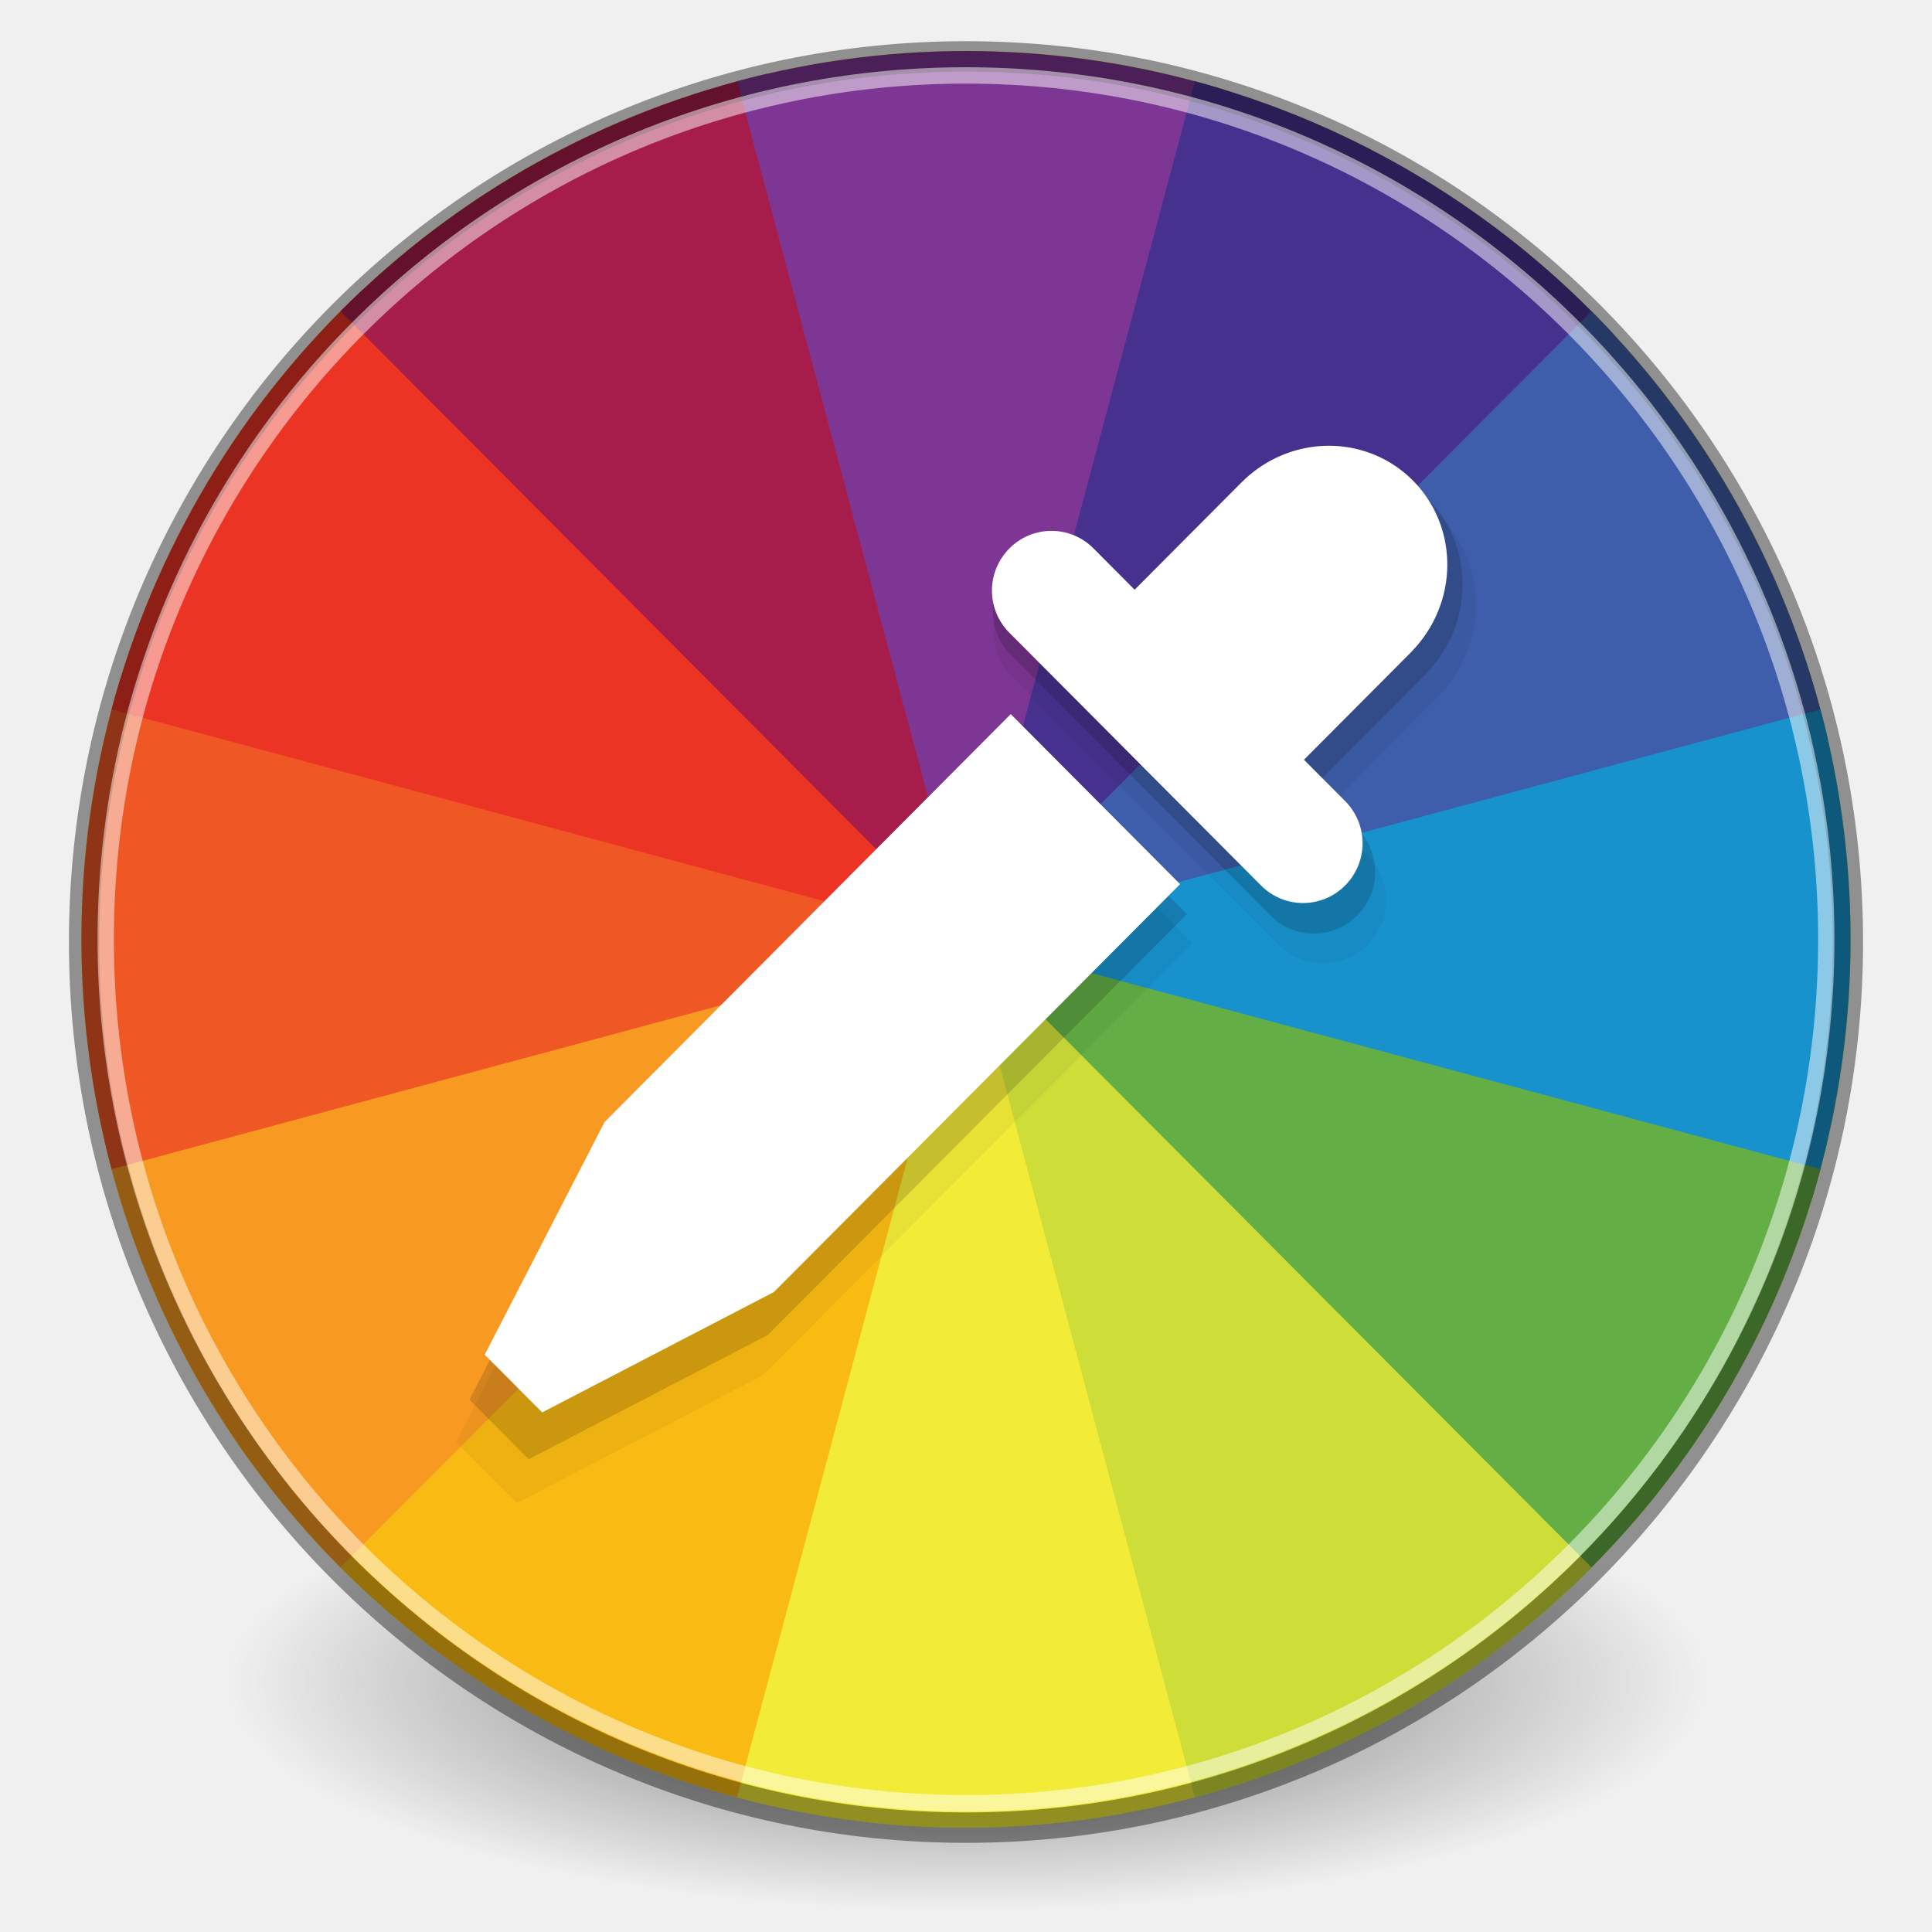
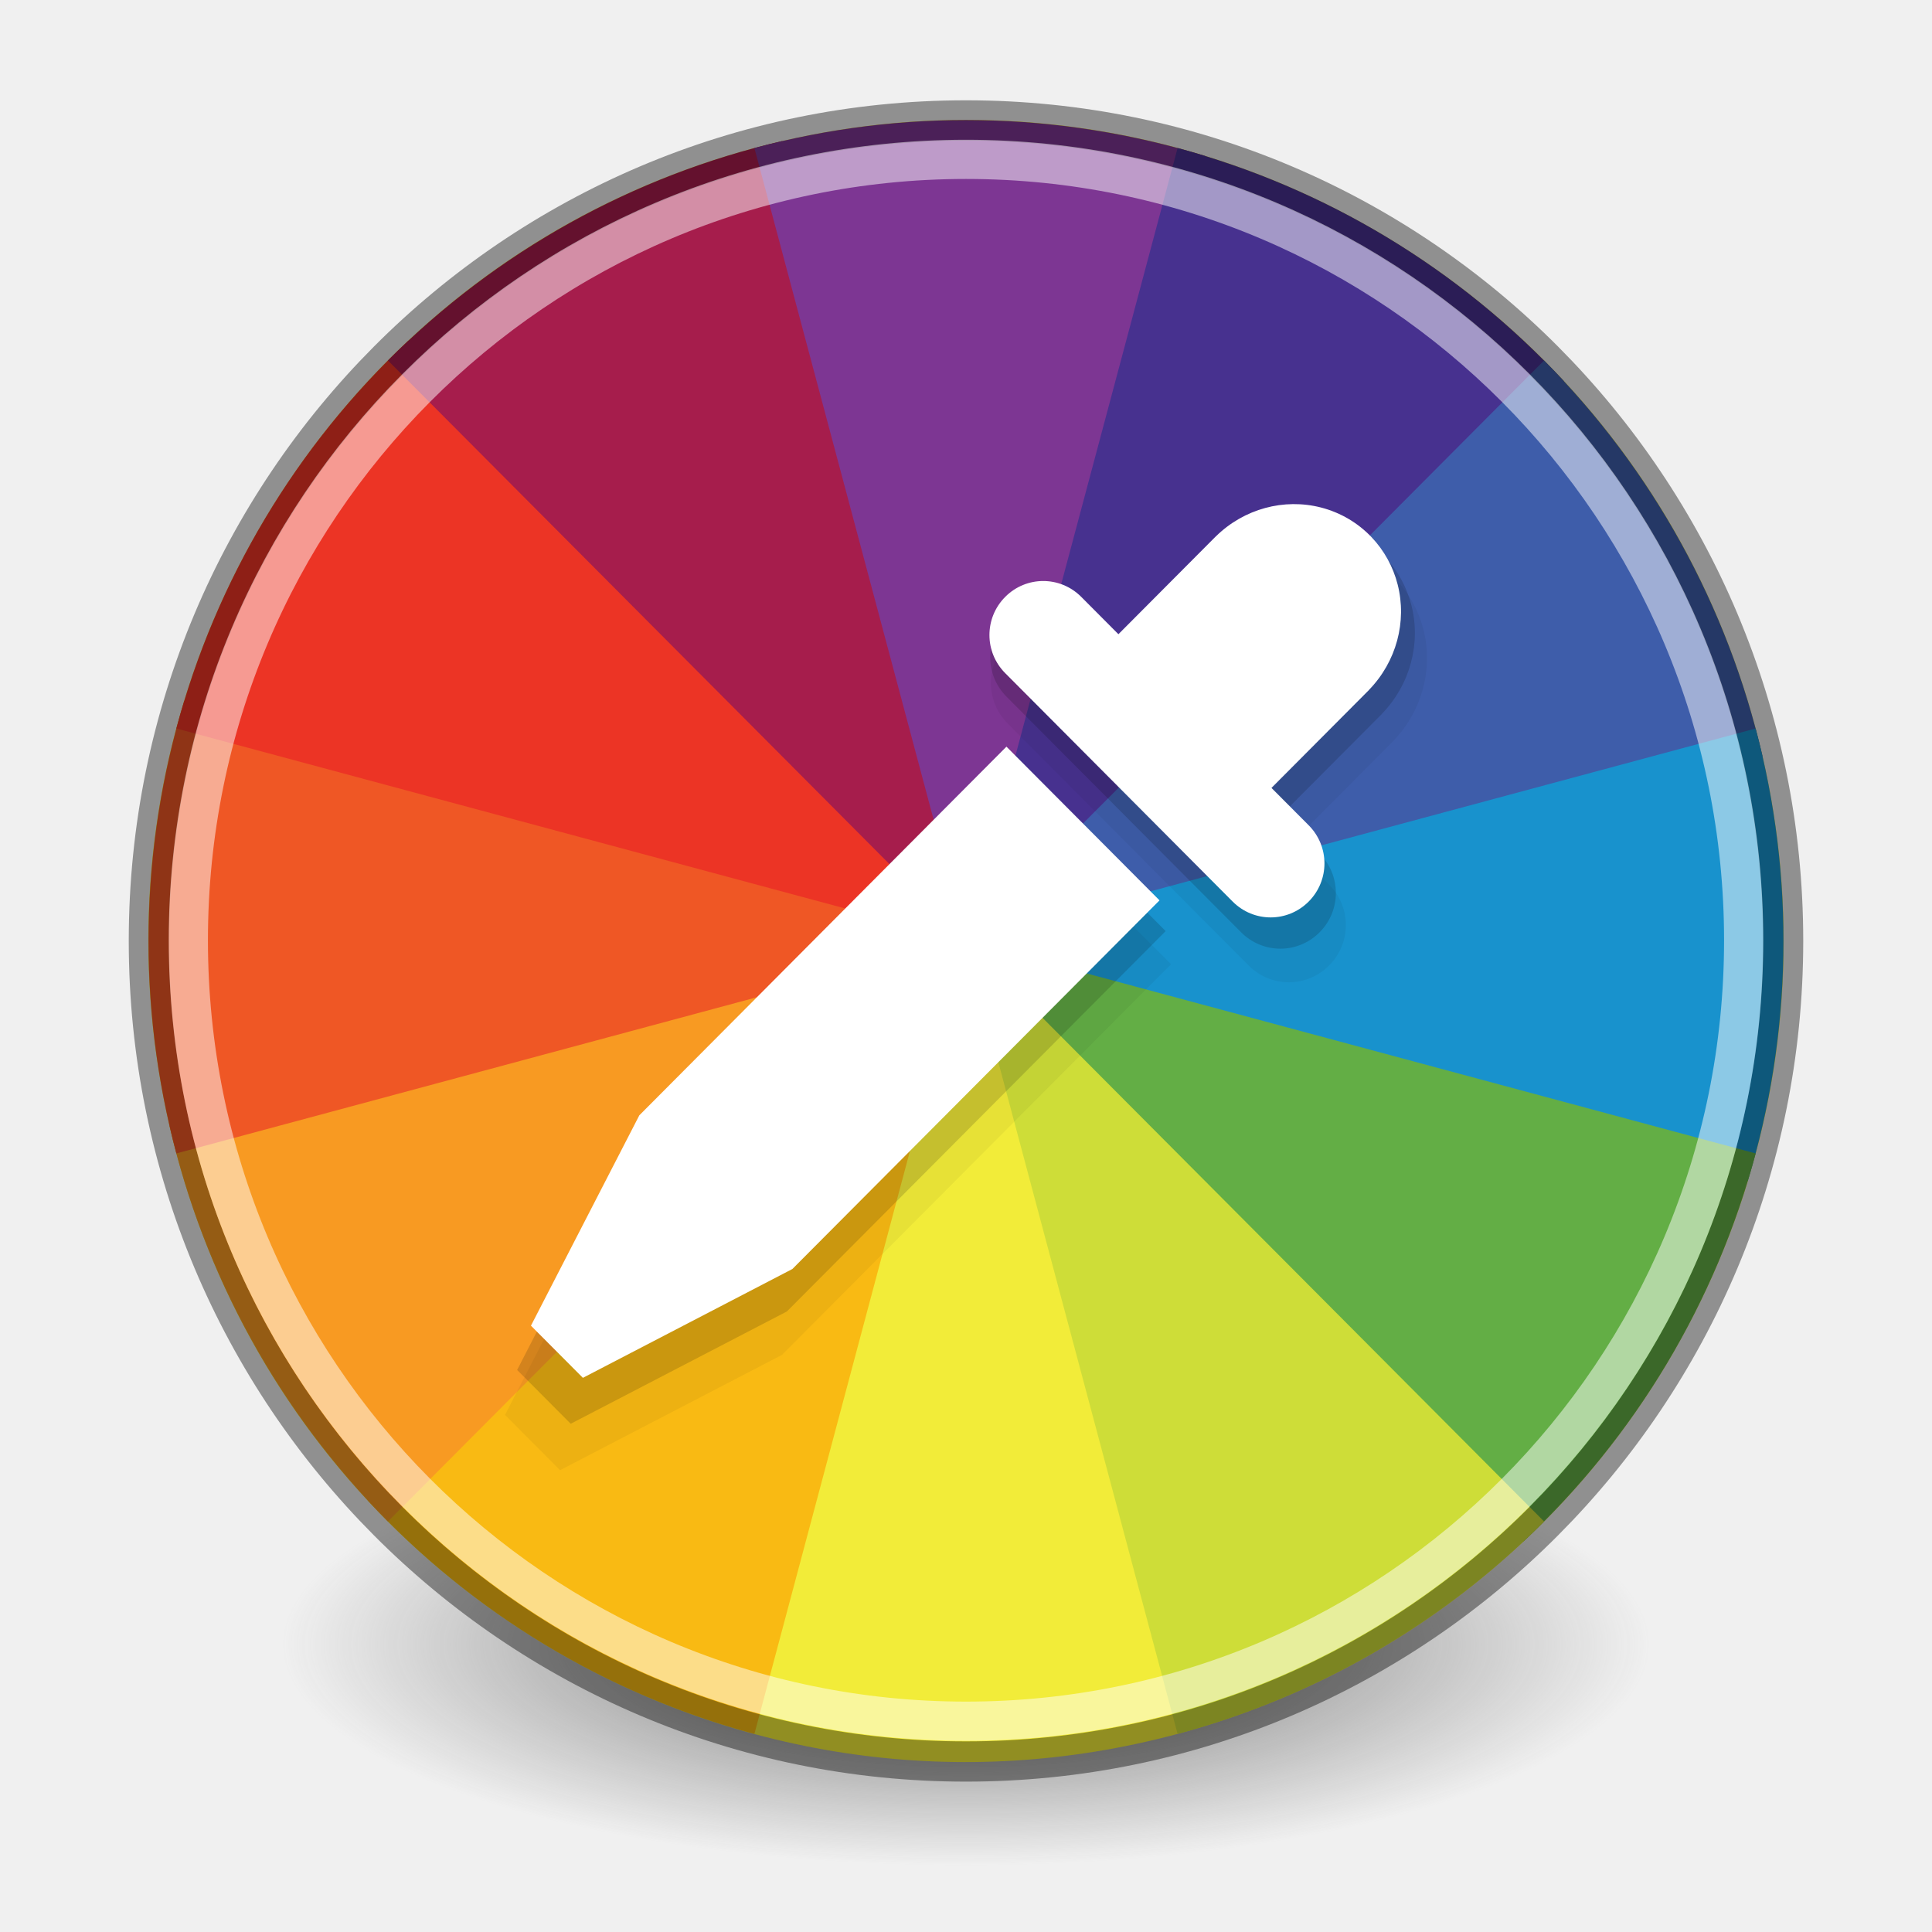
<svg xmlns="http://www.w3.org/2000/svg" xmlns:xlink="http://www.w3.org/1999/xlink" version="1.1" id="svg5644" viewBox="0 0 48 48" height="48" width="48">
  <defs id="defs5646">
    <radialGradient r="62.769" fy="193.041" fx="279.453" cy="193.041" cx="279.453" gradientTransform="matrix(2.264652,0,0,0.7075324,1422.361,871.7545)" gradientUnits="userSpaceOnUse" id="radialGradient3163-0" xlink:href="#linearGradient3820-7-2-8-6" />
    <linearGradient id="linearGradient3820-7-2-8-6">
      <stop offset="0" style="stop-color:#3d3d3d;stop-opacity:1" id="stop3822-2-6-5-0" />
      <stop offset="0.5" style="stop-color:#686868;stop-opacity:0.498" id="stop3864-8-7-4-1" />
      <stop offset="1" style="stop-color:#686868;stop-opacity:0" id="stop3824-1-2-6-7" />
    </linearGradient>
-     <radialGradient r="62.769" fy="-500.581" fx="-150.247" cy="-500.581" cx="-150.247" gradientTransform="matrix(0.7839288,0,0,0.2429939,181.8753,1157.992)" gradientUnits="userSpaceOnUse" id="radialGradient3163-0-2" xlink:href="#linearGradient3820-7-2-8-6" />
+     <radialGradient r="62.769" fy="-779.77" fx="-197.594" cy="-779.77" cx="-197.594" gradientTransform="matrix(0.6963061,0,0,0.1188676,169.5882,148.3955)" gradientUnits="userSpaceOnUse" id="radialGradient3163-0-2" xlink:href="#linearGradient3820-7-2-8-6" />
    <linearGradient y2="40.496" x2="71.204" y1="15.369" x1="71.204" gradientTransform="matrix(13.72716,0,0,13.72716,-353.6012,993.3959)" gradientUnits="userSpaceOnUse" id="linearGradient3118" xlink:href="#linearGradient4806" />
    <linearGradient id="linearGradient4806">
      <stop id="stop4808" style="stop-color:#ffffff;stop-opacity:1" offset="0" />
      <stop id="stop4810" style="stop-color:#ffffff;stop-opacity:0.235" offset="0.424" />
      <stop id="stop4812" style="stop-color:#ffffff;stop-opacity:0.157" offset="0.821" />
      <stop id="stop4814" style="stop-color:#ffffff;stop-opacity:0.392" offset="1" />
    </linearGradient>
    <radialGradient gradientTransform="matrix(0,154.4905,-304.3537,0,3674.604,-96.07109)" gradientUnits="userSpaceOnUse" xlink:href="#linearGradient2867-449-88-871-390-598-476-591-434-148-57-177-3-8-8-9" id="radialGradient5521-1" fy="9.957" fx="6.93" r="12.672" cy="9.957" cx="7.461" />
    <linearGradient id="linearGradient2867-449-88-871-390-598-476-591-434-148-57-177-3-8-8-9">
      <stop id="stop3750-8-9-0" style="stop-color:#90dbec;stop-opacity:1" offset="0" />
      <stop id="stop3752-3-2-2" style="stop-color:#42baea;stop-opacity:1" offset="0.262" />
      <stop id="stop3754-7-2-2" style="stop-color:#3689e6;stop-opacity:1" offset="0.705" />
      <stop id="stop3756-9-3-05" style="stop-color:#2b63a0;stop-opacity:1" offset="1" />
    </linearGradient>
    <radialGradient r="62.769" fy="186.171" fx="99.157" cy="186.171" cx="99.157" gradientTransform="matrix(2.264652,0,0,0.7075324,411.2747,1384.419)" gradientUnits="userSpaceOnUse" id="radialGradient3163" xlink:href="#linearGradient3820-7-2-8-6" />
+     <linearGradient y2="40.496" x2="71.204" y1="15.369" x1="71.204" gradientTransform="matrix(4.16388,0,0,4.16388,-236.0326,-50.03625)" gradientUnits="userSpaceOnUse" id="linearGradient3118-2" xlink:href="#linearGradient4806" />
+     <radialGradient r="62.769" fy="186.171" fx="99.157" cy="186.171" cx="99.157" gradientTransform="matrix(0.6869404,0,0,0.2146169,-4.02174,68.57333)" gradientUnits="userSpaceOnUse" id="radialGradient3163-9" xlink:href="#linearGradient3820-7-2-8-6" />
+     <radialGradient gradientTransform="matrix(0,46.86186,-92.32008,0,985.8491,-380.506)" gradientUnits="userSpaceOnUse" xlink:href="#linearGradient2867-449-88-871-390-598-476-591-434-148-57-177-3-8-8-9" id="radialGradient5521-1-1" fy="9.957" fx="6.93" r="12.672" cy="9.957" cx="7.461" />
+     <radialGradient r="62.769" fy="-500.581" fx="-150.247" cy="-500.581" cx="-150.247" gradientTransform="matrix(0.7839288,0,0,0.2429939,181.8753,233.6299)" gradientUnits="userSpaceOnUse" id="radialGradient3163-0-2-6" xlink:href="#linearGradient3820-7-2-8-6" />
+     <radialGradient xlink:href="#linearGradient23419" id="radialGradient3300-9" gradientUnits="userSpaceOnUse" gradientTransform="matrix(0.5243206,1.0360946e-7,-2.519381e-8,0.1529268,-8.926694,48.18178)" cx="99.189" cy="185.297" fx="99.189" fy="185.297" r="62.769" />
+     <linearGradient id="linearGradient23419">
+       <stop id="stop23421" style="stop-color:#000000;stop-opacity:1" offset="0" />
+       <stop id="stop23423" style="stop-color:#000000;stop-opacity:0" offset="1" />
+     </linearGradient>
+     <radialGradient xlink:href="#linearGradient23419" id="radialGradient4192" gradientUnits="userSpaceOnUse" gradientTransform="matrix(0.3495471,7.4005314e-8,-1.6795874e-8,0.1092313,8.408989,59.02164)" cx="99.189" cy="185.297" fx="99.189" fy="185.297" r="62.769" />
+     <radialGradient cx="99.157" cy="178.782" r="62.769" fx="99.157" fy="178.782" id="radialGradient3018" xlink:href="#linearGradient3820-7-2-8-6" gradientUnits="userSpaceOnUse" gradientTransform="matrix(0.2708338,0,0,0.08762273,-2.855072,25.18723)" />
  </defs>
-   <g transform="matrix(0.3738097,0,0,0.3738097,0.07617858,-345.6248)" id="layer1">
-     <path style="fill:url(#radialGradient3163-0-2);fill-opacity:1;stroke:none" id="path3818-0-5-0-4" d="m 114.074,1036.283 a 50.074,15.644 0 0 1 -100.149,0 50.074,15.644 0 1 1 100.149,0 z" />
-     <g transform="matrix(1.080428,0,0,1.084965,-5.362021,-87.63994)" id="g6725">
-       <g transform="matrix(0.3309078,0,0,0.3309078,-281.9594,838.5951)" id="g4992">
-         <path transform="matrix(0.258819,0.9659258,0.9659258,-0.258819,0,0)" style="fill:#f2ec39;fill-opacity:1;stroke:none;stroke-width:0.349;stroke-linecap:round;stroke-linejoin:miter;stroke-miterlimit:4;stroke-dasharray:none;stroke-opacity:1" d="M 878.637,891.62 A 164.44,164.44 0 0 1 714.197,1056.06 164.44,164.44 0 0 1 549.756,891.62 164.44,164.44 0 0 1 714.197,727.179 164.44,164.44 0 0 1 878.637,891.62 Z" id="path8272-96-8-29-8" />
-         <path transform="matrix(0.258819,0.9659258,0.9659258,-0.258819,0,0)" style="fill:#f9ba13;fill-opacity:1;stroke:none;stroke-width:0.349;stroke-linecap:round;stroke-linejoin:miter;stroke-miterlimit:4;stroke-dasharray:none;stroke-opacity:1" d="m 791.397,746.427 a 164.44,164.44 0 0 1 65.209,62.972 l -142.41,82.22 z" id="path8272-5-7-5-1-4" />
-         <path transform="matrix(0.258819,0.9659258,0.9659258,-0.258819,0,0)" style="fill:#f89a22;fill-opacity:1;stroke:none;stroke-width:0.349;stroke-linecap:round;stroke-linejoin:miter;stroke-miterlimit:4;stroke-dasharray:none;stroke-opacity:1" d="m 708.458,727.279 a 164.44,164.44 0 0 1 87.959,21.931 l -82.22,142.41 z" id="path8272-5-6-6-4-2-5" />
-         <path transform="matrix(0.258819,0.9659258,0.9659258,-0.258819,0,0)" style="fill:#ef5725;fill-opacity:1;stroke:none;stroke-width:0.349;stroke-linecap:round;stroke-linejoin:miter;stroke-miterlimit:4;stroke-dasharray:none;stroke-opacity:1" d="m 627.057,752.166 a 164.44,164.44 0 0 1 87.14,-24.987 l 0,164.44 z" id="path8272-5-6-9-29-5-7-0" />
-         <path transform="matrix(0.258819,0.9659258,0.9659258,-0.258819,0,0)" style="fill:#ec3425;fill-opacity:1;stroke:none;stroke-width:0.349;stroke-linecap:round;stroke-linejoin:miter;stroke-miterlimit:4;stroke-dasharray:none;stroke-opacity:1" d="m 569.005,814.419 a 164.44,164.44 0 0 1 62.972,-65.209 l 82.22,142.41 z" id="path8272-5-6-9-6-82-5-0-3" />
-         <path transform="matrix(0.258819,0.9659258,0.9659258,-0.258819,0,0)" style="fill:#a61d4c;fill-opacity:1;stroke:none;stroke-width:0.349;stroke-linecap:round;stroke-linejoin:miter;stroke-miterlimit:4;stroke-dasharray:none;stroke-opacity:1" d="m 549.857,897.358 a 164.44,164.44 0 0 1 21.931,-87.959 l 142.41,82.22 z" id="path8272-5-6-9-6-3-9-2-9-6" />
-         <path transform="matrix(0.258819,0.9659258,0.9659258,-0.258819,0,0)" style="fill:#7d3693;fill-opacity:1;stroke:none;stroke-width:0.349;stroke-linecap:round;stroke-linejoin:miter;stroke-miterlimit:4;stroke-dasharray:none;stroke-opacity:1" d="M 574.743,978.76 A 164.44,164.44 0 0 1 549.756,891.62 l 164.44,10e-6 z" id="path8272-5-6-9-6-3-0-15-5-3-1" />
-         <path transform="matrix(0.258819,0.9659258,0.9659258,-0.258819,0,0)" style="fill:#47318f;fill-opacity:1;stroke:none;stroke-width:0.349;stroke-linecap:round;stroke-linejoin:miter;stroke-miterlimit:4;stroke-dasharray:none;stroke-opacity:1" d="M 636.997,1036.812 A 164.44,164.44 0 0 1 571.787,973.84 L 714.197,891.62 Z" id="path8272-5-6-9-6-3-0-8-6-7-6-0" />
-         <path transform="matrix(0.258819,0.9659258,0.9659258,-0.258819,0,0)" style="fill:#3e5daa;fill-opacity:1;stroke:none;stroke-width:0.349;stroke-linecap:round;stroke-linejoin:miter;stroke-miterlimit:4;stroke-dasharray:none;stroke-opacity:1" d="M 719.936,1055.96 A 164.44,164.44 0 0 1 631.977,1034.029 L 714.197,891.62 Z" id="path8272-5-6-9-6-3-0-8-5-1-5-0-6" />
-         <path transform="matrix(0.258819,0.9659258,0.9659258,-0.258819,0,0)" style="fill:#1892cd;fill-opacity:1;stroke:none;stroke-width:0.349;stroke-linecap:round;stroke-linejoin:miter;stroke-miterlimit:4;stroke-dasharray:none;stroke-opacity:1" d="m 801.337,1031.073 a 164.44,164.44 0 0 1 -87.14,24.987 l 0,-164.44 z" id="path8272-5-6-9-6-3-0-8-5-4-9-4-62-3" />
-         <path transform="matrix(0.258819,0.9659258,0.9659258,-0.258819,0,0)" style="fill:#63ae45;fill-opacity:1;stroke:none;stroke-width:0.349;stroke-linecap:round;stroke-linejoin:miter;stroke-miterlimit:4;stroke-dasharray:none;stroke-opacity:1" d="M 859.389,968.82 A 164.44,164.44 0 0 1 796.417,1034.029 L 714.197,891.62 Z" id="path8272-5-6-9-6-3-0-8-5-4-4-9-8-61-2" />
-         <path transform="matrix(0.258819,0.9659258,0.9659258,-0.258819,0,0)" style="fill:#cedd38;fill-opacity:1;stroke:none;stroke-width:0.349;stroke-linecap:round;stroke-linejoin:miter;stroke-miterlimit:4;stroke-dasharray:none;stroke-opacity:1" d="m 878.637,891.62 a 164.44,164.44 0 0 1 -22.031,82.22 L 714.197,891.62 Z" id="path8272-5-6-9-6-3-0-8-5-4-4-3-69-0-8-0" />
-         <path style="opacity:0.4;fill:none;fill-opacity:1;stroke:#000000;stroke-width:5.627;stroke-linecap:round;stroke-linejoin:miter;stroke-miterlimit:4;stroke-dasharray:none;stroke-opacity:1" d="M 1210.035,459.593 A 163.949,163.949 0 0 1 1046.086,623.542 163.949,163.949 0 0 1 882.137,459.593 163.949,163.949 0 0 1 1046.086,295.644 163.949,163.949 0 0 1 1210.035,459.593 Z" id="path8089-1-7-6" />
-         <path style="opacity:0.5;fill:none;fill-opacity:1;stroke:#ffffff;stroke-width:3.03;stroke-linecap:round;stroke-linejoin:miter;stroke-miterlimit:4;stroke-dasharray:none;stroke-opacity:1" d="M 1206.014,459.093 A 159.928,159.928 0 0 1 1046.086,619.021 159.928,159.928 0 0 1 886.158,459.093 159.928,159.928 0 0 1 1046.086,299.165 159.928,159.928 0 0 1 1206.014,459.093 Z" id="path8089-1-3-92-1" />
-       </g>
-       <g transform="matrix(0.3883193,0,0,0.3883193,-342.0167,808.8299)" id="g4871">
-         <g transform="matrix(0.7106527,0.7106527,-0.7106527,0.7106527,1005.963,-230.3197)" id="g8243-2-7-4" style="opacity:0.05;fill:#000000;fill-opacity:1">
-           <path id="rect8140-3-36-5" d="m 525.66,363.191 a 20,20.456 0 0 0 -10.473,2.734 20,20.456 0 0 0 -9.994,17.443 l -0.006,0 0,25.525 -9.719,0 c -5.501,0 -9.93,4.429 -9.93,9.93 0,5.501 4.429,9.93 9.93,9.93 l 59.438,0 c 5.501,0 9.93,-4.429 9.93,-9.93 0,-5.501 -4.429,-9.93 -9.93,-9.93 l -9.719,0 0,-25.525 -0.014,0 a 20,20.456 0 0 0 -9.986,-17.443 20,20.456 0 0 0 -9.527,-2.734 z" style="fill:#000000;fill-opacity:1;stroke:none;stroke-width:0.349;stroke-linecap:round;stroke-linejoin:miter;stroke-miterlimit:4;stroke-dasharray:none;stroke-opacity:1" />
-           <path id="rect8172-9-2-12-2" d="m 505.188,438.158 0,95.938 0,0.027 0.008,0 13.207,41.512 13.572,0 13.205,-41.512 0.008,0 0,-0.027 0,-95.938 -40,0 z" style="fill:#000000;fill-opacity:1;stroke:none;stroke-width:0.349;stroke-linecap:round;stroke-linejoin:miter;stroke-miterlimit:4;stroke-dasharray:none;stroke-opacity:1" />
-         </g>
-         <g transform="matrix(0.6919481,0.6919481,-0.6919481,0.6919481,1007.019,-216.5247)" id="g8243-2-7-5" style="opacity:0.15;fill:#000000;fill-opacity:1">
-           <path id="rect8140-3-36-4" d="m 525.66,363.191 a 20,20.456 0 0 0 -10.473,2.734 20,20.456 0 0 0 -9.994,17.443 l -0.006,0 0,25.525 -9.719,0 c -5.501,0 -9.93,4.429 -9.93,9.93 0,5.501 4.429,9.93 9.93,9.93 l 59.438,0 c 5.501,0 9.93,-4.429 9.93,-9.93 0,-5.501 -4.429,-9.93 -9.93,-9.93 l -9.719,0 0,-25.525 -0.014,0 a 20,20.456 0 0 0 -9.986,-17.443 20,20.456 0 0 0 -9.527,-2.734 z" style="fill:#000000;fill-opacity:1;stroke:none;stroke-width:0.349;stroke-linecap:round;stroke-linejoin:miter;stroke-miterlimit:4;stroke-dasharray:none;stroke-opacity:1" />
-           <path id="rect8172-9-2-12-7" d="m 505.188,438.158 0,95.938 0,0.027 0.008,0 13.207,41.512 13.572,0 13.205,-41.512 0.008,0 0,-0.027 0,-95.938 -40,0 z" style="fill:#000000;fill-opacity:1;stroke:none;stroke-width:0.349;stroke-linecap:round;stroke-linejoin:miter;stroke-miterlimit:4;stroke-dasharray:none;stroke-opacity:1" />
-         </g>
-         <g transform="matrix(0.6706189,0.6706189,-0.6706189,0.6706189,1008.224,-200.283)" id="g8243-2-7" style="fill:#ffffff">
-           <path id="rect8140-3-36" d="m 525.66,363.191 a 20,20.456 0 0 0 -10.473,2.734 20,20.456 0 0 0 -9.994,17.443 l -0.006,0 0,25.525 -9.719,0 c -5.501,0 -9.93,4.429 -9.93,9.93 0,5.501 4.429,9.93 9.93,9.93 l 59.438,0 c 5.501,0 9.93,-4.429 9.93,-9.93 0,-5.501 -4.429,-9.93 -9.93,-9.93 l -9.719,0 0,-25.525 -0.014,0 a 20,20.456 0 0 0 -9.986,-17.443 20,20.456 0 0 0 -9.527,-2.734 z" style="fill:#ffffff;fill-opacity:1;stroke:none;stroke-width:0.349;stroke-linecap:round;stroke-linejoin:miter;stroke-miterlimit:4;stroke-dasharray:none;stroke-opacity:1" />
-           <path id="rect8172-9-2-12" d="m 505.188,438.158 0,95.938 0,0.027 0.008,0 13.207,41.512 13.572,0 13.205,-41.512 0.008,0 0,-0.027 0,-95.938 -40,0 z" style="fill:#ffffff;fill-opacity:1;stroke:none;stroke-width:0.349;stroke-linecap:round;stroke-linejoin:miter;stroke-miterlimit:4;stroke-dasharray:none;stroke-opacity:1" />
-         </g>
-       </g>
+   <path d="m 41,40.879 a 17,5.5 0 0 1 -34,0 17,5.5 0 1 1 34,0 z" id="path3818-0-5" style="fill:url(#radialGradient3018);fill-opacity:1;stroke:none" />
+   <g id="g4220" transform="matrix(0.9890666,0,0,0.9890666,0.2623877,-0.2051168)">
+     <path style="fill:#f2ec39;fill-opacity:1;stroke:none;stroke-width:0.349;stroke-linecap:round;stroke-linejoin:miter;stroke-miterlimit:4;stroke-dasharray:none;stroke-opacity:1" d="M 29.315,43.762 A 20.535,20.621 0 0 0 43.835,18.507 20.535,20.621 0 0 0 18.685,3.926 20.535,20.621 0 0 0 4.165,29.181 20.535,20.621 0 0 0 29.315,43.762 Z" id="path8272-96-8-29-8" />
+     <path style="fill:#f9ba13;fill-opacity:1;stroke:none;stroke-width:0.349;stroke-linecap:round;stroke-linejoin:miter;stroke-miterlimit:4;stroke-dasharray:none;stroke-opacity:1" d="m 8.982,37.907 a 20.535,20.621 0 0 0 9.703,5.855 l 5.315,-19.918 z" id="path8272-5-7-5-1-4" />
+     <path style="fill:#f89a22;fill-opacity:1;stroke:none;stroke-width:0.349;stroke-linecap:round;stroke-linejoin:miter;stroke-miterlimit:4;stroke-dasharray:none;stroke-opacity:1" d="m 3.992,28.483 a 20.535,20.621 0 0 0 5.488,9.942 L 24,23.844 Z" id="path8272-5-6-6-4-2-5" />
+     <path style="fill:#ef5725;fill-opacity:1;stroke:none;stroke-width:0.349;stroke-linecap:round;stroke-linejoin:miter;stroke-miterlimit:4;stroke-dasharray:none;stroke-opacity:1" d="M 4.363,17.815 A 20.535,20.621 0 0 0 4.165,29.181 L 24,23.844 Z" id="path8272-5-6-9-29-5-7-0" />
+     <path style="fill:#ec3425;fill-opacity:1;stroke:none;stroke-width:0.349;stroke-linecap:round;stroke-linejoin:miter;stroke-miterlimit:4;stroke-dasharray:none;stroke-opacity:1" d="M 9.995,8.763 A 20.535,20.621 0 0 0 4.165,18.507 l 19.835,5.337 z" id="path8272-5-6-9-6-82-5-0-3" />
+     <path style="fill:#a61d4c;fill-opacity:1;stroke:none;stroke-width:0.349;stroke-linecap:round;stroke-linejoin:miter;stroke-miterlimit:4;stroke-dasharray:none;stroke-opacity:1" d="M 19.381,3.752 A 20.535,20.621 0 0 0 9.48,9.263 L 24,23.844 Z" id="path8272-5-6-9-6-3-9-2-9-6" />
+     <path style="fill:#7d3693;fill-opacity:1;stroke:none;stroke-width:0.349;stroke-linecap:round;stroke-linejoin:miter;stroke-miterlimit:4;stroke-dasharray:none;stroke-opacity:1" d="M 30.004,4.124 A 20.535,20.621 0 0 0 18.685,3.926 l 5.315,19.918 z" id="path8272-5-6-9-6-3-0-15-5-3-1" />
+     <path style="fill:#47318f;fill-opacity:1;stroke:none;stroke-width:0.349;stroke-linecap:round;stroke-linejoin:miter;stroke-miterlimit:4;stroke-dasharray:none;stroke-opacity:1" d="M 39.018,9.781 A 20.535,20.621 0 0 0 29.315,3.926 l -5.315,19.918 z" id="path8272-5-6-9-6-3-0-8-6-7-6-0" />
+     <path style="fill:#3e5daa;fill-opacity:1;stroke:none;stroke-width:0.349;stroke-linecap:round;stroke-linejoin:miter;stroke-miterlimit:4;stroke-dasharray:none;stroke-opacity:1" d="M 44.008,19.205 A 20.535,20.621 0 0 0 38.52,9.263 L 24,23.844 Z" id="path8272-5-6-9-6-3-0-8-5-1-5-0-6" />
+     <path style="fill:#1892cd;fill-opacity:1;stroke:none;stroke-width:0.349;stroke-linecap:round;stroke-linejoin:miter;stroke-miterlimit:4;stroke-dasharray:none;stroke-opacity:1" d="M 43.637,29.873 A 20.535,20.621 0 0 0 43.835,18.507 L 24,23.844 Z" id="path8272-5-6-9-6-3-0-8-5-4-9-4-62-3" />
+     <path style="fill:#63ae45;fill-opacity:1;stroke:none;stroke-width:0.349;stroke-linecap:round;stroke-linejoin:miter;stroke-miterlimit:4;stroke-dasharray:none;stroke-opacity:1" d="m 38.005,38.925 a 20.535,20.621 0 0 0 5.83,-9.744 L 24,23.844 Z" id="path8272-5-6-9-6-3-0-8-5-4-4-9-8-61-2" />
+     <path style="fill:#cedd38;fill-opacity:1;stroke:none;stroke-width:0.349;stroke-linecap:round;stroke-linejoin:miter;stroke-miterlimit:4;stroke-dasharray:none;stroke-opacity:1" d="m 29.315,43.762 a 20.535,20.621 0 0 0 9.205,-5.337 L 24,23.844 Z" id="path8272-5-6-9-6-3-0-8-5-4-4-3-69-0-8-0" />
+   </g>
+   <path id="path8089-1-7-6" d="M 44.301,23.378 A 20.301,20.386 0 0 1 24,43.764 20.301,20.386 0 0 1 3.699,23.378 20.301,20.386 0 0 1 24,2.992 20.301,20.386 0 0 1 44.301,23.378 Z" style="opacity:0.4;fill:none;fill-opacity:1;stroke:#000000;stroke-width:1;stroke-linecap:round;stroke-linejoin:miter;stroke-miterlimit:4;stroke-dasharray:none;stroke-opacity:1" />
+   <path id="path8089-1-3-92-1" d="M 43.321,23.361 A 19.321,19.402 0 0 1 24,42.763 19.321,19.402 0 0 1 4.679,23.361 19.321,19.402 0 0 1 24,3.959 19.321,19.402 0 0 1 43.321,23.361 Z" style="opacity:0.5;fill:none;fill-opacity:1;stroke:#ffffff;stroke-width:0.974;stroke-linecap:round;stroke-linejoin:miter;stroke-miterlimit:4;stroke-dasharray:none;stroke-opacity:1" />
+   <g style="opacity:0.05;fill:#000000;fill-opacity:1" id="g8243-2-7-4" transform="matrix(0.1007424,0.1011655,-0.1007424,0.1011655,18.31221,-75.52523)">
+     <path style="fill:#000000;fill-opacity:1;stroke:none;stroke-width:0.349;stroke-linecap:round;stroke-linejoin:miter;stroke-miterlimit:4;stroke-dasharray:none;stroke-opacity:1" d="m 525.66,363.191 a 20,20.456 0 0 0 -10.473,2.734 20,20.456 0 0 0 -9.994,17.443 l -0.006,0 0,25.525 -9.719,0 c -5.501,0 -9.93,4.429 -9.93,9.93 0,5.501 4.429,9.93 9.93,9.93 l 59.438,0 c 5.501,0 9.93,-4.429 9.93,-9.93 0,-5.501 -4.429,-9.93 -9.93,-9.93 l -9.719,0 0,-25.525 -0.014,0 a 20,20.456 0 0 0 -9.986,-17.443 20,20.456 0 0 0 -9.527,-2.734 z" id="rect8140-3-36-5" />
+     <path style="fill:#000000;fill-opacity:1;stroke:none;stroke-width:0.349;stroke-linecap:round;stroke-linejoin:miter;stroke-miterlimit:4;stroke-dasharray:none;stroke-opacity:1" d="m 505.188,438.158 0,95.938 0,0.027 0.008,0 13.207,41.512 13.572,0 13.205,-41.512 0.008,0 0,-0.027 0,-95.938 -40,0 z" id="rect8172-9-2-12-2" />
+   </g>
+   <g style="opacity:0.15;fill:#000000;fill-opacity:1" id="g8243-2-7-5" transform="matrix(0.09809086,0.09850273,-0.09809086,0.09850273,18.46191,-73.72967)">
+     <path style="fill:#000000;fill-opacity:1;stroke:none;stroke-width:0.349;stroke-linecap:round;stroke-linejoin:miter;stroke-miterlimit:4;stroke-dasharray:none;stroke-opacity:1" d="m 525.66,363.191 a 20,20.456 0 0 0 -10.473,2.734 20,20.456 0 0 0 -9.994,17.443 l -0.006,0 0,25.525 -9.719,0 c -5.501,0 -9.93,4.429 -9.93,9.93 0,5.501 4.429,9.93 9.93,9.93 l 59.438,0 c 5.501,0 9.93,-4.429 9.93,-9.93 0,-5.501 -4.429,-9.93 -9.93,-9.93 l -9.719,0 0,-25.525 -0.014,0 a 20,20.456 0 0 0 -9.986,-17.443 20,20.456 0 0 0 -9.527,-2.734 z" id="rect8140-3-36-4" />
+     <path style="fill:#000000;fill-opacity:1;stroke:none;stroke-width:0.349;stroke-linecap:round;stroke-linejoin:miter;stroke-miterlimit:4;stroke-dasharray:none;stroke-opacity:1" d="m 505.188,438.158 0,95.938 0,0.027 0.008,0 13.207,41.512 13.572,0 13.205,-41.512 0.008,0 0,-0.027 0,-95.938 -40,0 z" id="rect8172-9-2-12-7" />
+   </g>
+   <g id="g4667" transform="matrix(0.3829115,0,0,0.3829115,-3.190831,-2.843179)">
+     <path style="fill:#ffffff;fill-opacity:1;stroke:none;stroke-width:0.349;stroke-linecap:round;stroke-linejoin:miter;stroke-miterlimit:4;stroke-dasharray:none;stroke-opacity:1" d="m 97.33,42.285 a 7.036,7.199 39.73 0 0 -3.279,-1.929 7.036,7.199 39.73 0 0 -6.812,1.857 l -0.002,-0.002 -6.337,6.364 -2.413,-2.423 c -1.366,-1.371 -3.565,-1.371 -4.931,0 -1.366,1.371 -1.366,3.58 0,4.951 l 14.757,14.819 c 1.366,1.371 3.565,1.371 4.931,0 1.366,-1.371 1.366,-3.58 0,-4.951 l -2.413,-2.423 6.337,-6.364 -0.003,-0.003 a 7.036,7.199 39.73 0 0 1.851,-6.839 7.036,7.199 39.73 0 0 -1.687,-3.057 z" id="rect8140-3-36" />
+     <g transform="matrix(0.8824127,0,0,0.8824127,14.5363,13.77894)" id="g4284">
+       <path id="rect8172-9-2-12" d="m 66.974,47.701 -26.993,27.106 -0.008,0.008 0.002,0.002 -7.964,15.46 3.819,3.835 15.395,-7.998 0.002,0.002 0.008,-0.008 L 78.229,59.003 66.974,47.701 Z" style="fill:#ffffff;fill-opacity:1;stroke:none;stroke-width:0.349;stroke-linecap:round;stroke-linejoin:miter;stroke-miterlimit:4;stroke-dasharray:none;stroke-opacity:1" />
    </g>
  </g>
</svg>
